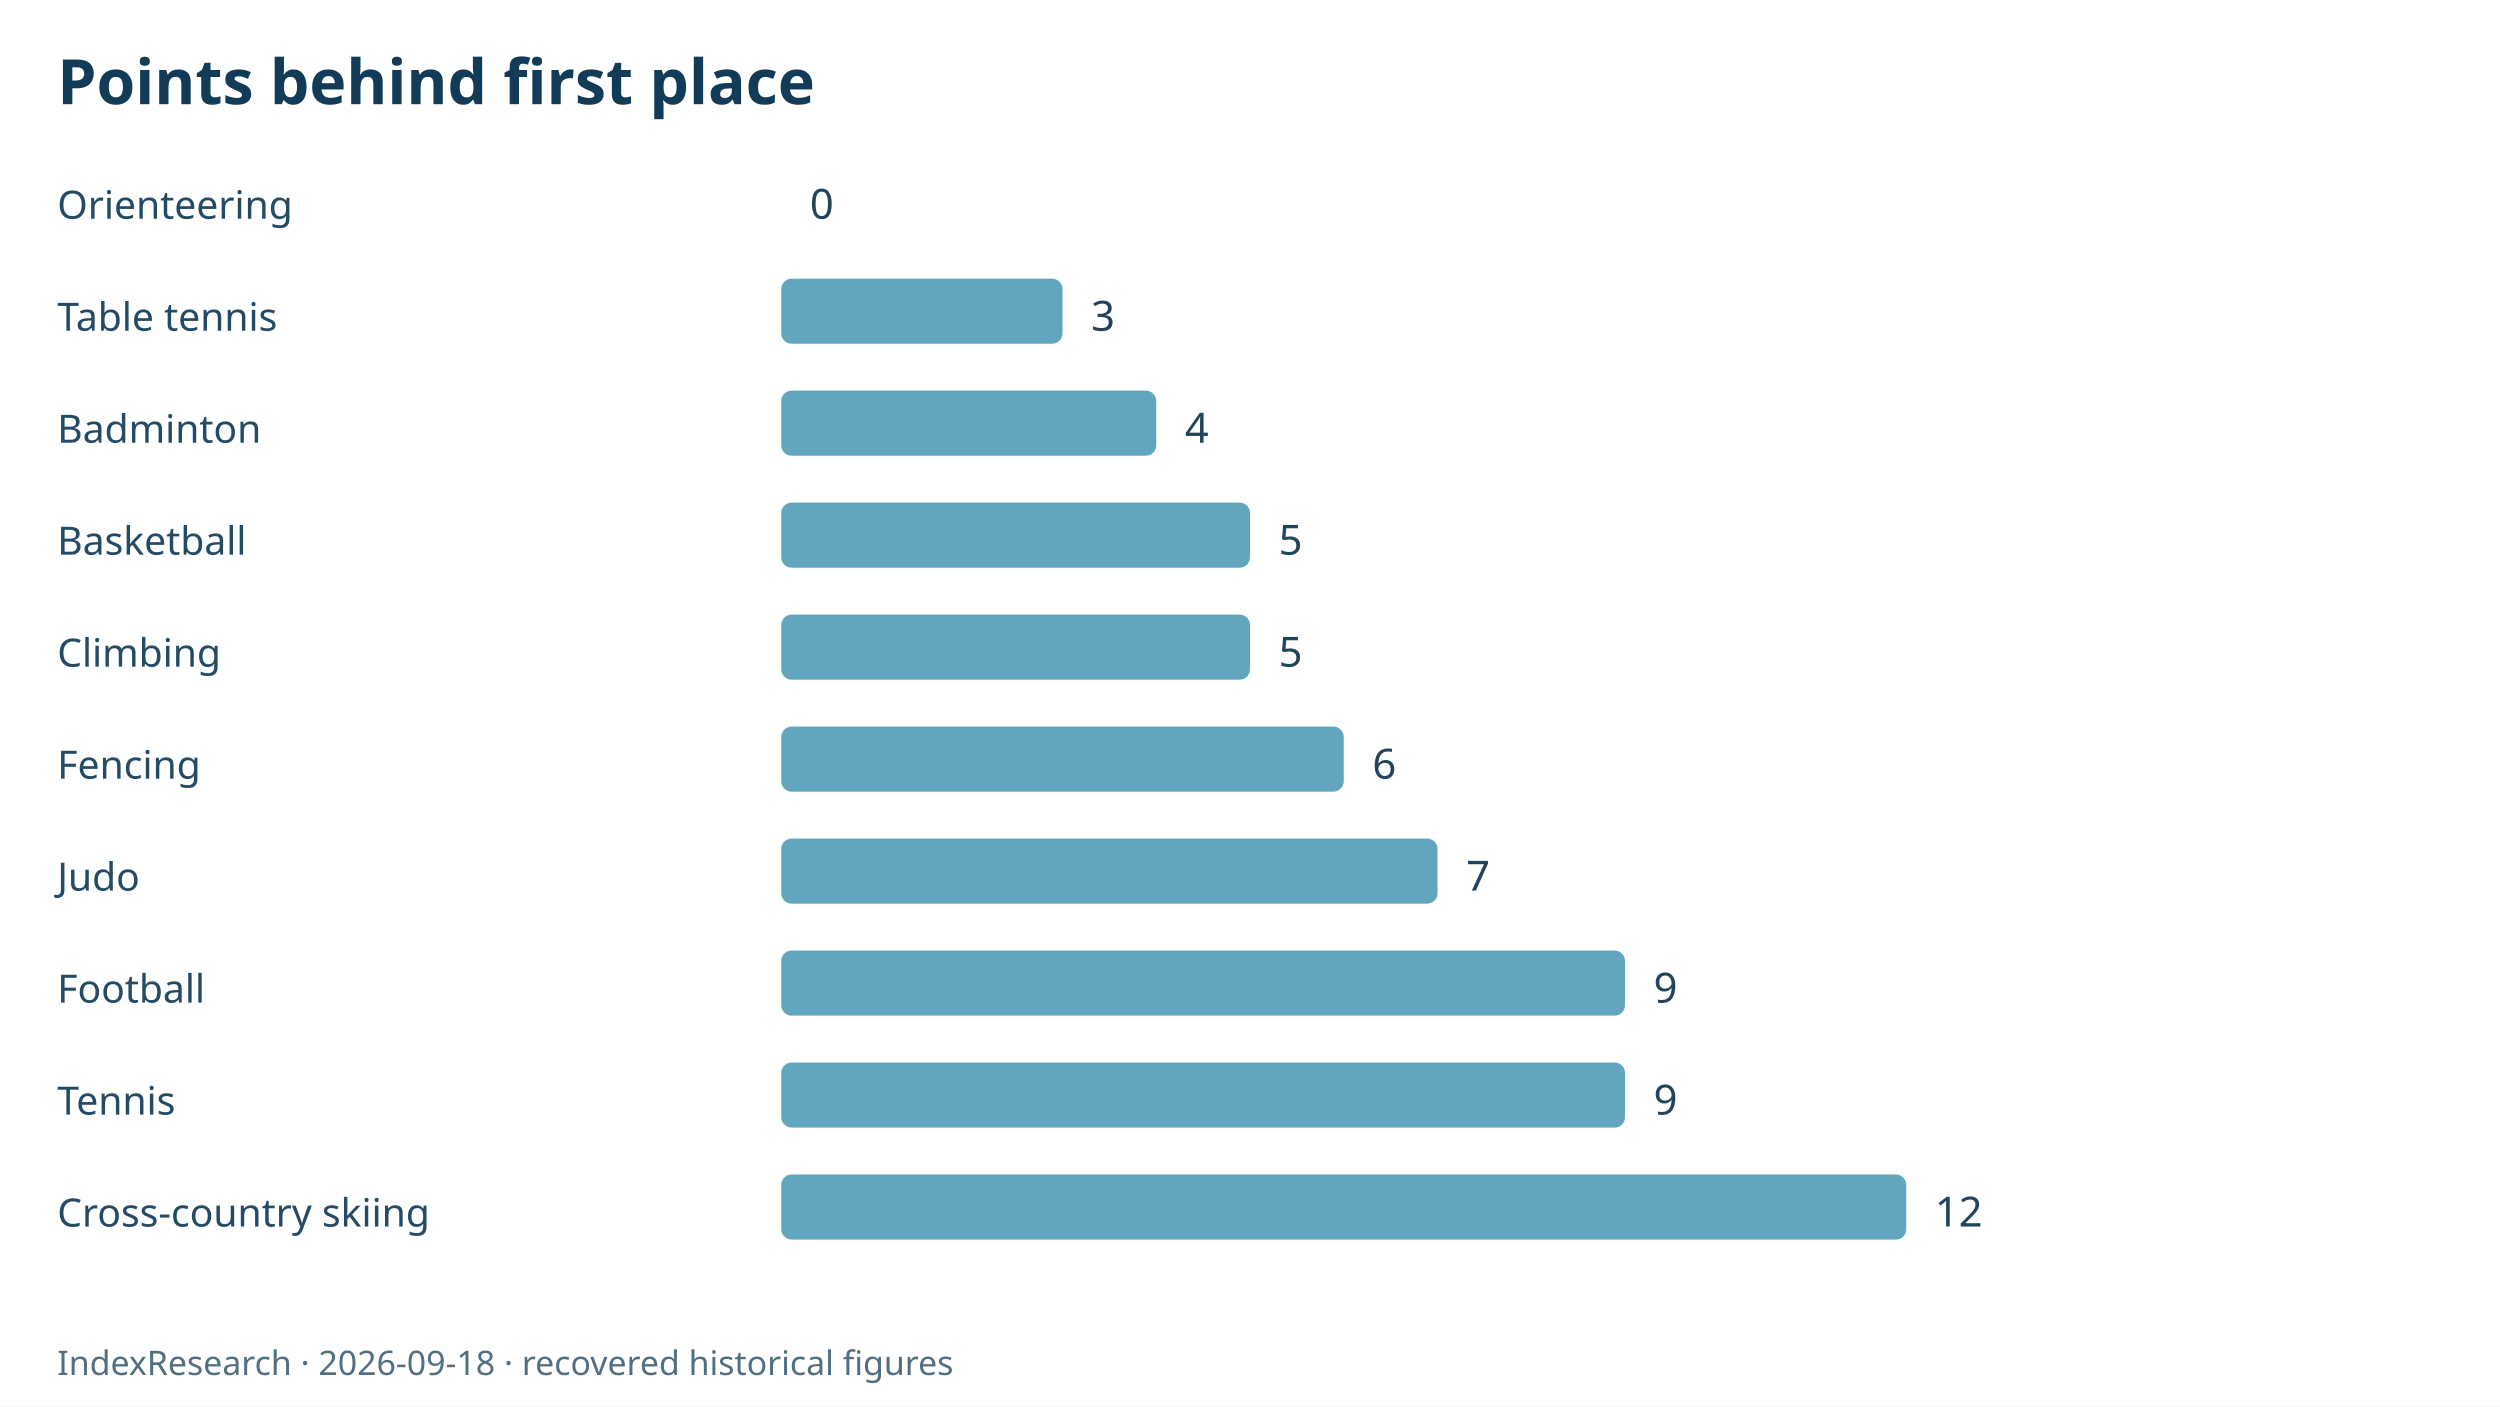
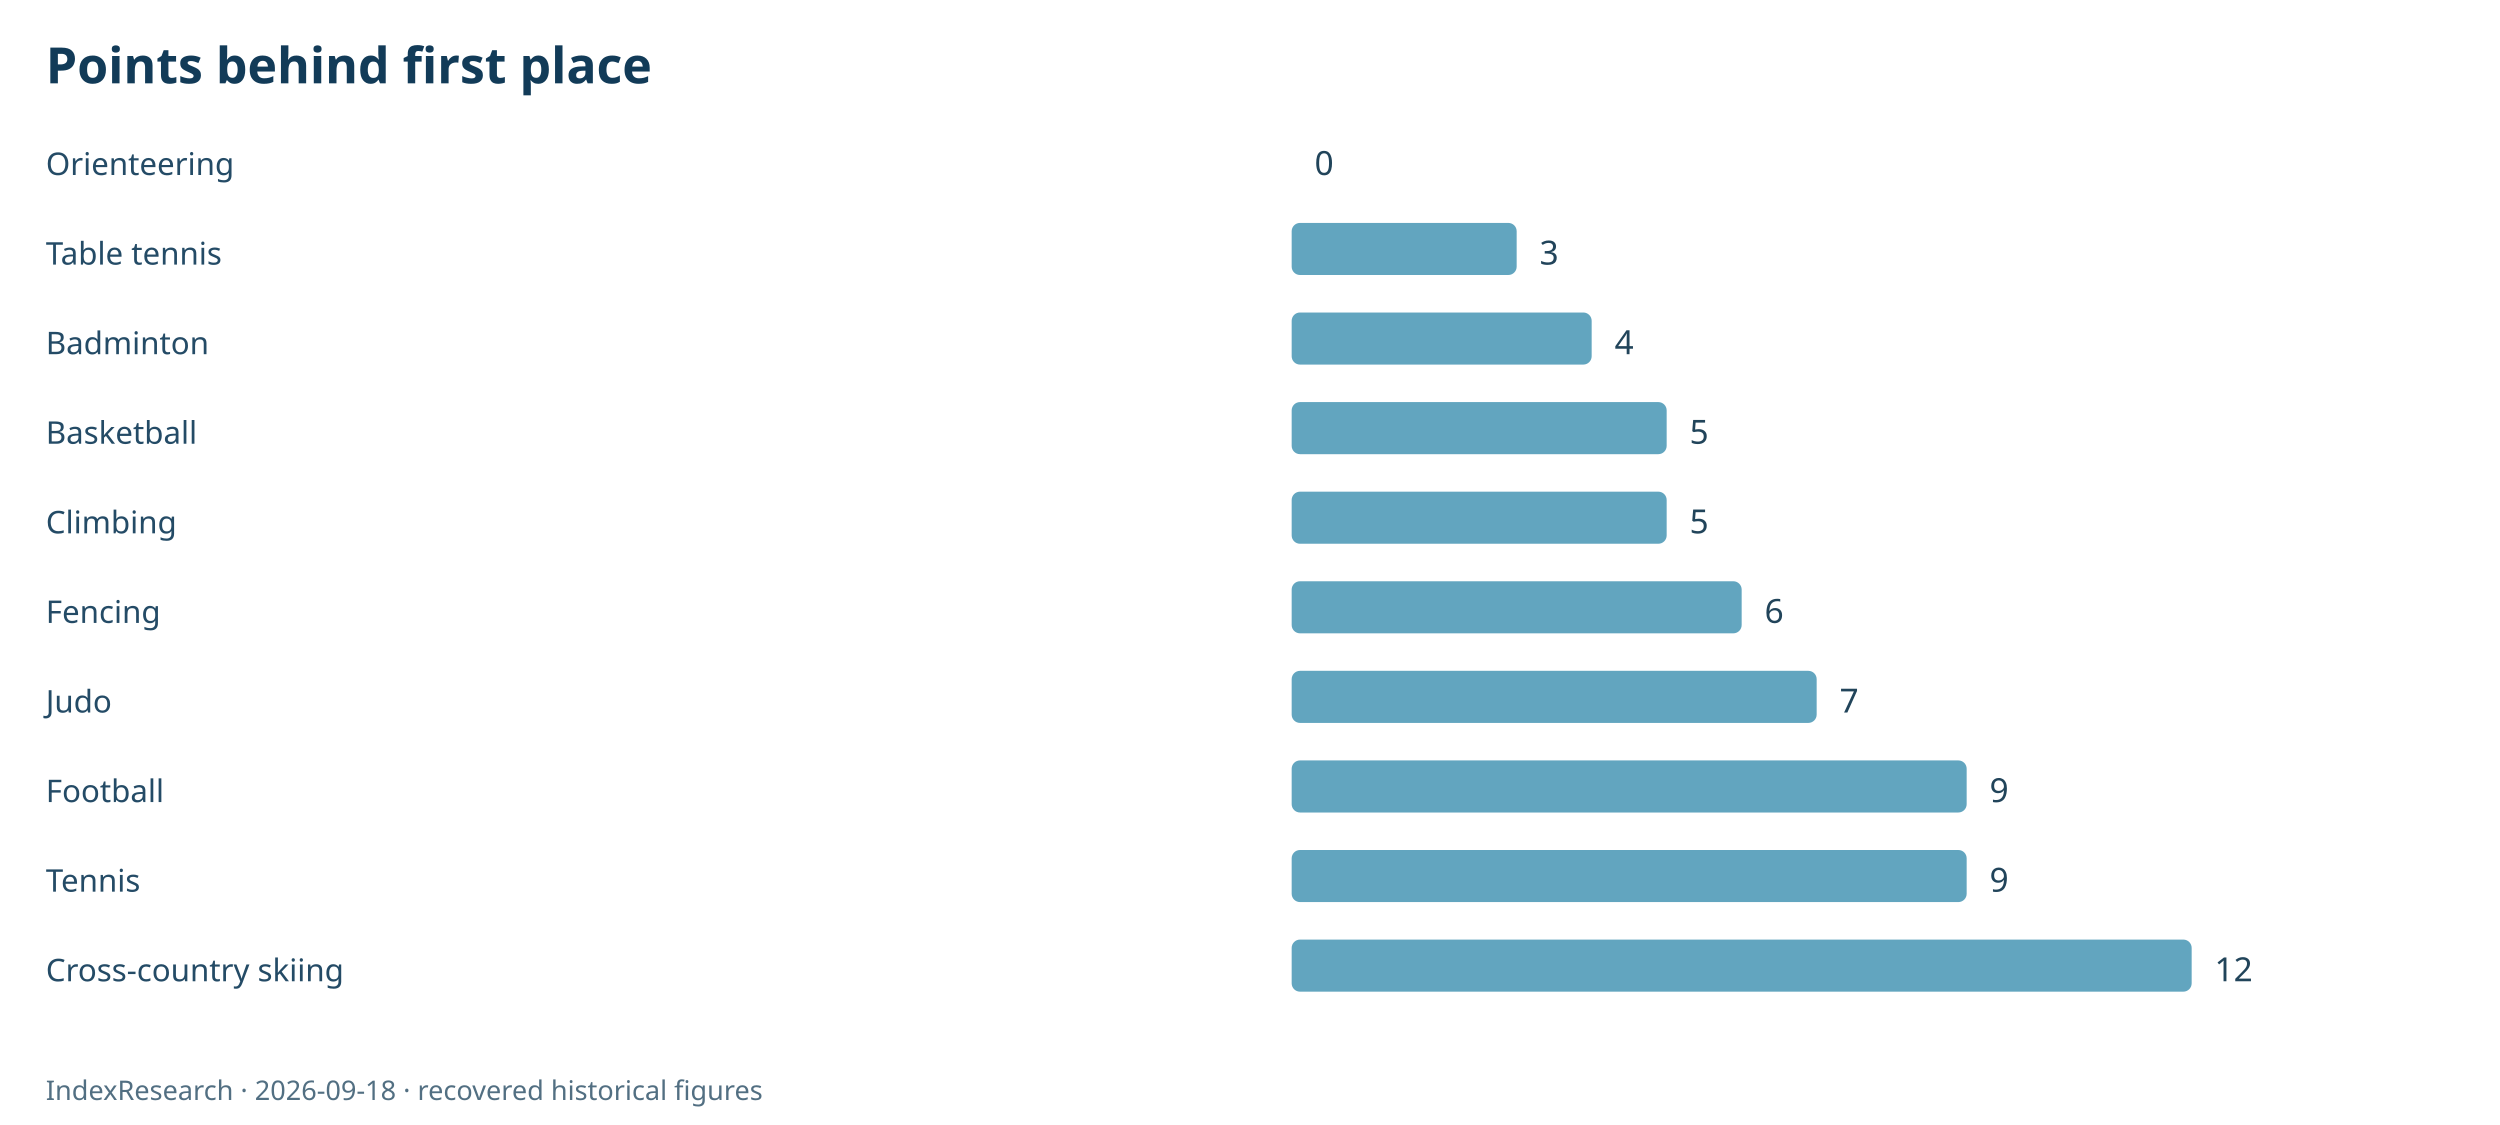
- <svg xmlns="http://www.w3.org/2000/svg" viewBox="0 0 960 540" role="img" aria-label="Points behind first place">
-   <rect width="960" height="540" fill="white" />
+ <svg xmlns="http://www.w3.org/2000/svg" viewBox="0 0 1200 540" role="img" aria-label="Points behind first place">
+   <rect width="1200" height="540" fill="white" />
  <text x="22" y="40" fill="#123b58" font-size="24" font-weight="700" font-family="sans-serif">Points behind first place</text>
  <text x="22" y="84" font-size="15" font-family="sans-serif" fill="#244b66">Orienteering</text>
-   <rect x="300" y="64" width="0.0" height="25" rx="4" fill="#62a5bf" />
-   <text x="311" y="84" font-size="16" font-family="sans-serif" fill="#21445a">0</text>
+   <rect x="620" y="64" width="0.0" height="25" rx="4" fill="#62a5bf" />
+   <text x="631" y="84" font-size="16" font-family="sans-serif" fill="#21445a">0</text>
  <text x="22" y="127" font-size="15" font-family="sans-serif" fill="#244b66">Table tennis</text>
-   <rect x="300" y="107" width="108.0" height="25" rx="4" fill="#62a5bf" />
-   <text x="419" y="127" font-size="16" font-family="sans-serif" fill="#21445a">3</text>
+   <rect x="620" y="107" width="108.0" height="25" rx="4" fill="#62a5bf" />
+   <text x="739" y="127" font-size="16" font-family="sans-serif" fill="#21445a">3</text>
  <text x="22" y="170" font-size="15" font-family="sans-serif" fill="#244b66">Badminton</text>
-   <rect x="300" y="150" width="144.0" height="25" rx="4" fill="#62a5bf" />
-   <text x="455" y="170" font-size="16" font-family="sans-serif" fill="#21445a">4</text>
+   <rect x="620" y="150" width="144.0" height="25" rx="4" fill="#62a5bf" />
+   <text x="775" y="170" font-size="16" font-family="sans-serif" fill="#21445a">4</text>
  <text x="22" y="213" font-size="15" font-family="sans-serif" fill="#244b66">Basketball</text>
-   <rect x="300" y="193" width="180.0" height="25" rx="4" fill="#62a5bf" />
-   <text x="491" y="213" font-size="16" font-family="sans-serif" fill="#21445a">5</text>
+   <rect x="620" y="193" width="180.0" height="25" rx="4" fill="#62a5bf" />
+   <text x="811" y="213" font-size="16" font-family="sans-serif" fill="#21445a">5</text>
  <text x="22" y="256" font-size="15" font-family="sans-serif" fill="#244b66">Climbing</text>
-   <rect x="300" y="236" width="180.0" height="25" rx="4" fill="#62a5bf" />
-   <text x="491" y="256" font-size="16" font-family="sans-serif" fill="#21445a">5</text>
+   <rect x="620" y="236" width="180.0" height="25" rx="4" fill="#62a5bf" />
+   <text x="811" y="256" font-size="16" font-family="sans-serif" fill="#21445a">5</text>
  <text x="22" y="299" font-size="15" font-family="sans-serif" fill="#244b66">Fencing</text>
-   <rect x="300" y="279" width="216.0" height="25" rx="4" fill="#62a5bf" />
-   <text x="527" y="299" font-size="16" font-family="sans-serif" fill="#21445a">6</text>
+   <rect x="620" y="279" width="216.0" height="25" rx="4" fill="#62a5bf" />
+   <text x="847" y="299" font-size="16" font-family="sans-serif" fill="#21445a">6</text>
  <text x="22" y="342" font-size="15" font-family="sans-serif" fill="#244b66">Judo</text>
-   <rect x="300" y="322" width="252.0" height="25" rx="4" fill="#62a5bf" />
-   <text x="563" y="342" font-size="16" font-family="sans-serif" fill="#21445a">7</text>
+   <rect x="620" y="322" width="252.0" height="25" rx="4" fill="#62a5bf" />
+   <text x="883" y="342" font-size="16" font-family="sans-serif" fill="#21445a">7</text>
  <text x="22" y="385" font-size="15" font-family="sans-serif" fill="#244b66">Football</text>
-   <rect x="300" y="365" width="324.0" height="25" rx="4" fill="#62a5bf" />
-   <text x="635" y="385" font-size="16" font-family="sans-serif" fill="#21445a">9</text>
+   <rect x="620" y="365" width="324.0" height="25" rx="4" fill="#62a5bf" />
+   <text x="955" y="385" font-size="16" font-family="sans-serif" fill="#21445a">9</text>
  <text x="22" y="428" font-size="15" font-family="sans-serif" fill="#244b66">Tennis</text>
-   <rect x="300" y="408" width="324.0" height="25" rx="4" fill="#62a5bf" />
-   <text x="635" y="428" font-size="16" font-family="sans-serif" fill="#21445a">9</text>
+   <rect x="620" y="408" width="324.0" height="25" rx="4" fill="#62a5bf" />
+   <text x="955" y="428" font-size="16" font-family="sans-serif" fill="#21445a">9</text>
  <text x="22" y="471" font-size="15" font-family="sans-serif" fill="#244b66">Cross-country skiing</text>
-   <rect x="300" y="451" width="432.0" height="25" rx="4" fill="#62a5bf" />
-   <text x="743" y="471" font-size="16" font-family="sans-serif" fill="#21445a">12</text>
+   <rect x="620" y="451" width="432.0" height="25" rx="4" fill="#62a5bf" />
+   <text x="1063" y="471" font-size="16" font-family="sans-serif" fill="#21445a">12</text>
  <text x="22" y="528" font-family="sans-serif" font-size="13" fill="#526f82">IndexResearch · 2026-09-18 · recovered historical figures</text>
</svg>
